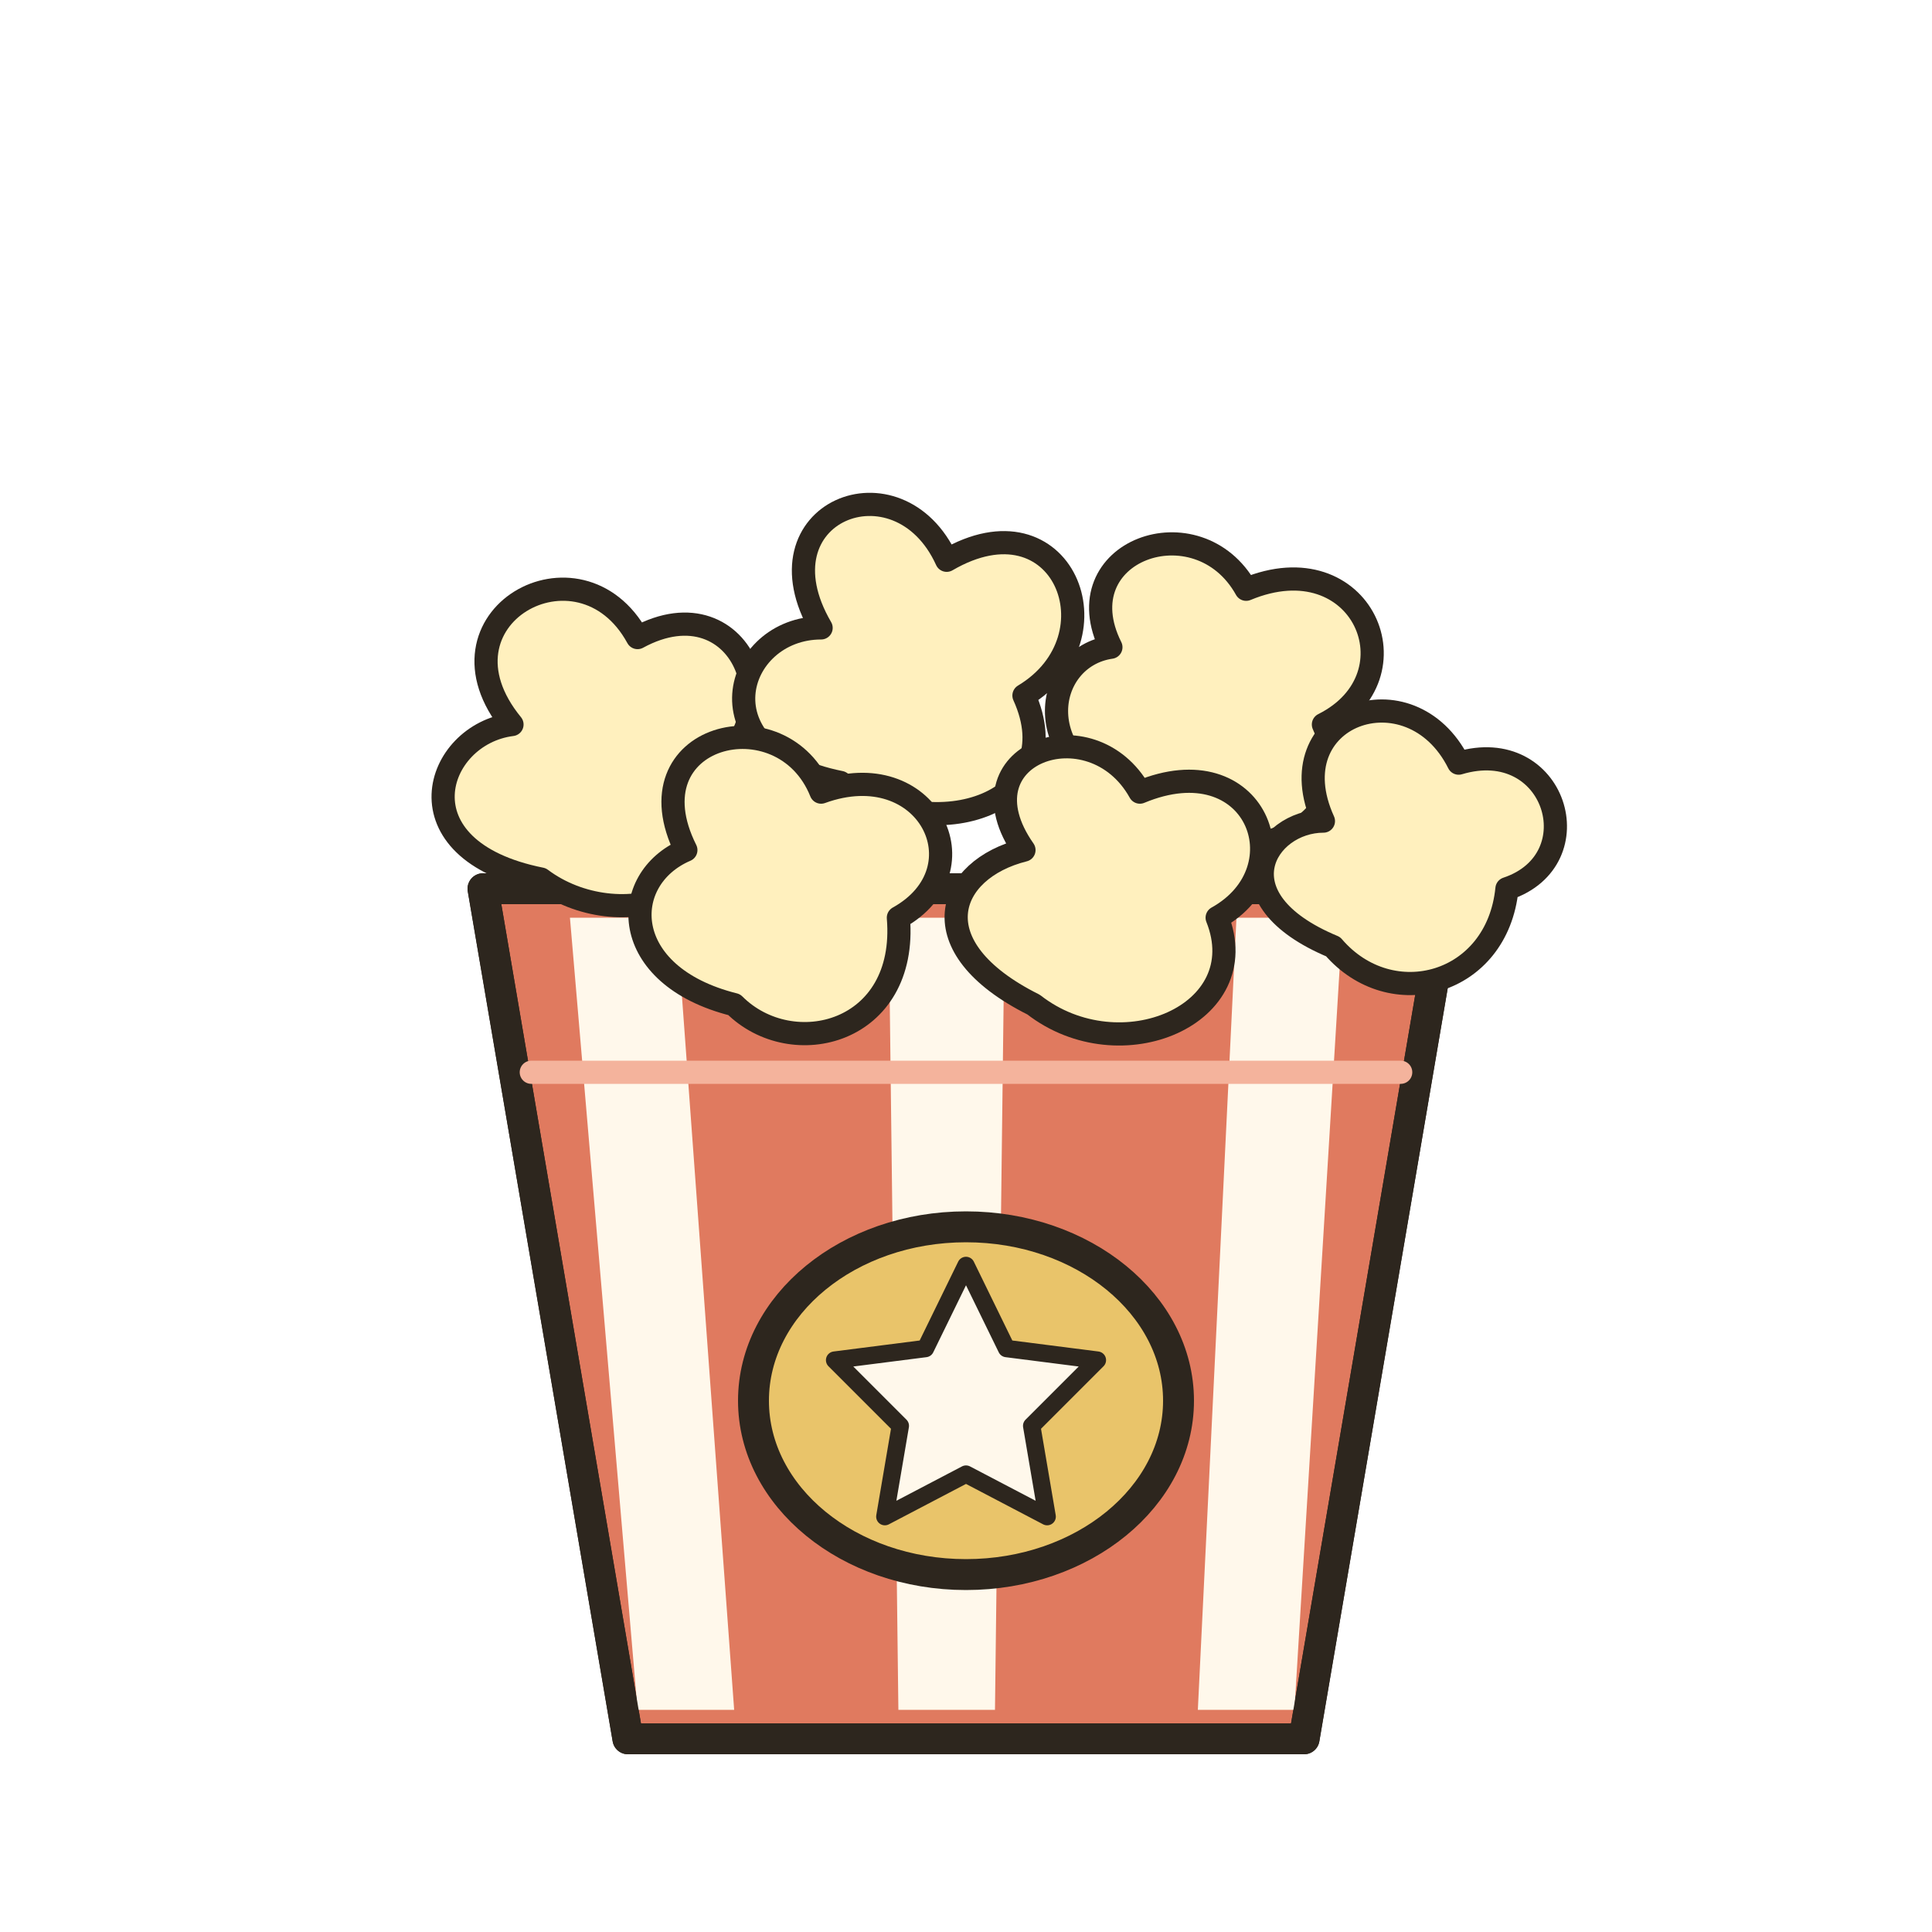
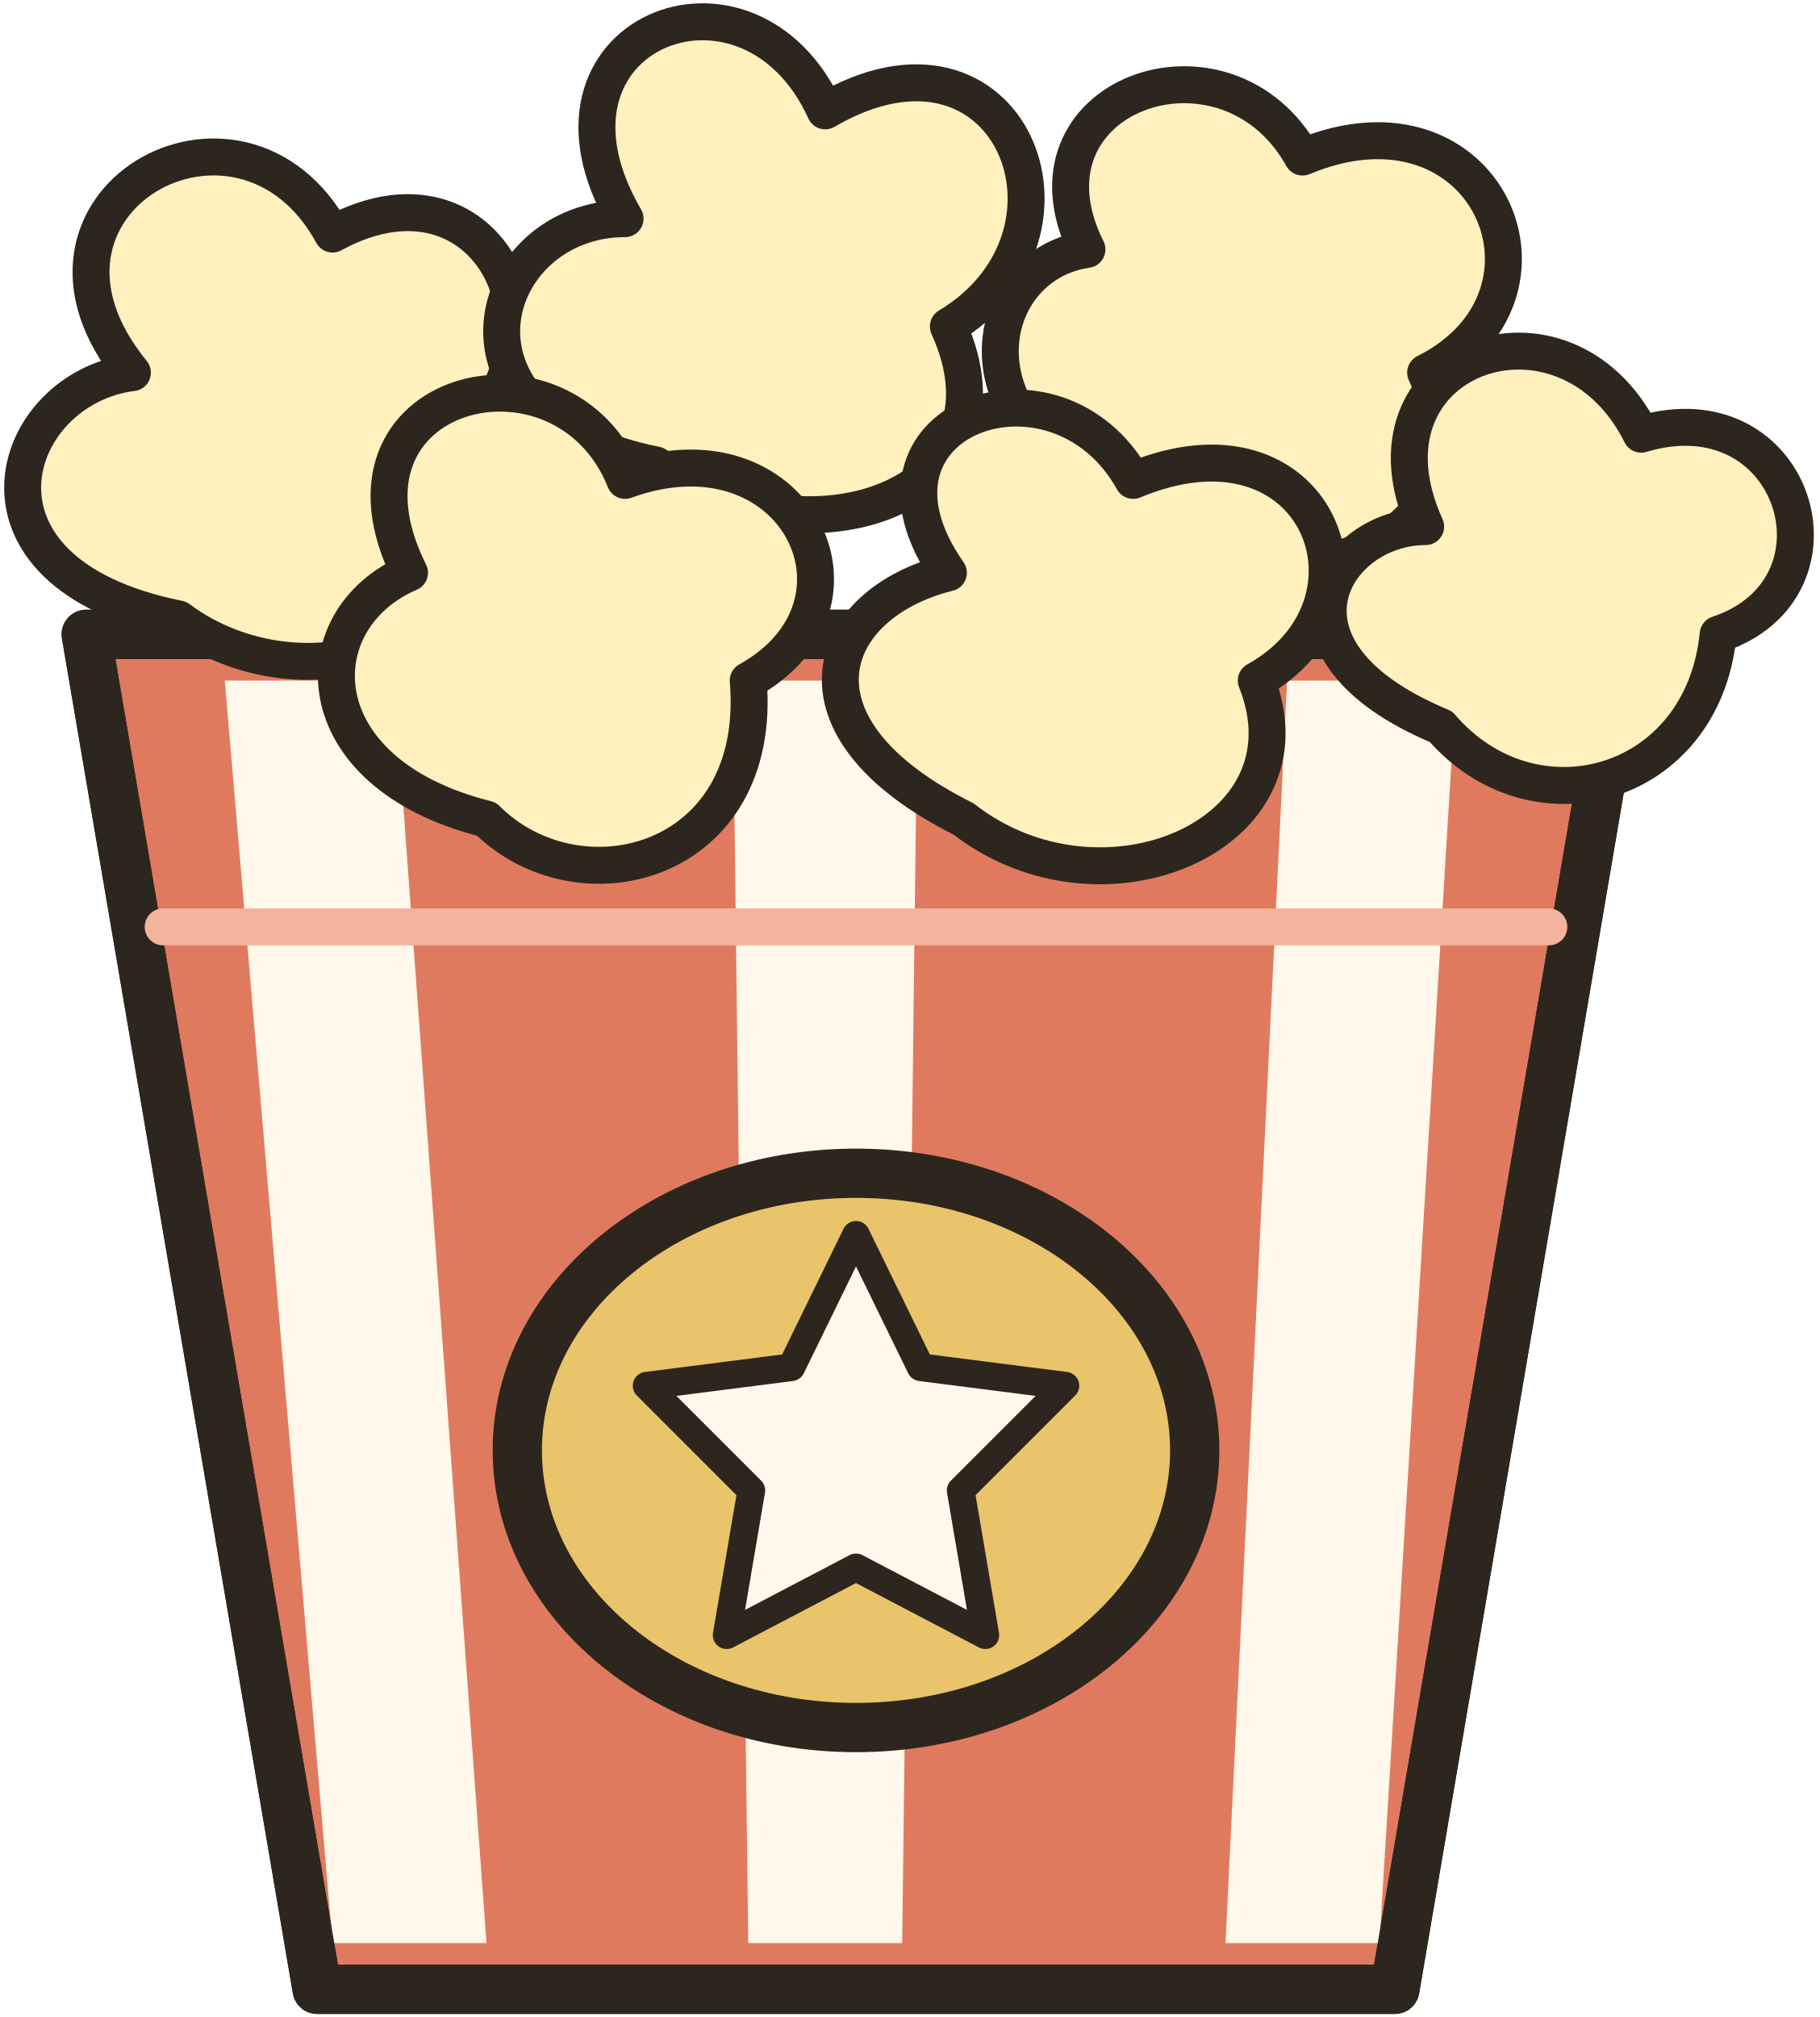
- <svg xmlns="http://www.w3.org/2000/svg" viewBox="0 0 1000 1000" data-asset-id="fh_popcorn">
+ <svg xmlns="http://www.w3.org/2000/svg" viewBox="222 254 591 655" data-asset-id="fh_popcorn">
  <g id="prop" stroke="#2d261e" stroke-width="16" stroke-linejoin="round" stroke-linecap="round">
    <path d="M250 460 H750 L675 900 H325 Z" fill="#e07a5f" />
    <g fill="#fff8eb" stroke="none">
      <path d="M295 475 H350 L380 885 H330 Z" />
      <path d="M460 475 H520 L515 885 H465 Z" />
      <path d="M640 475 H695 L670 885 H620 Z" />
    </g>
    <path d="M250 460 H750 L675 900 H325 Z" fill="none" />
    <g fill="#fff0be" stroke-width="12">
      <path d="M280 455 C205 440 225 380 265 375 C220 320 300 275 330 330 C385 300 415 375 360 405 C390 465 320 485 280 455 Z" />
      <path d="M435 405 C360 390 380 325 425 325 C390 265 465 235 490 290 C550 255 580 330 530 360 C555 415 485 440 435 405 Z" />
      <path d="M590 415 C530 395 540 340 575 335 C550 285 620 260 645 305 C705 280 735 350 685 375 C710 430 640 460 590 415 Z" />
      <path d="M690 490 C630 465 655 425 685 425 C660 370 730 345 755 395 C805 380 825 445 780 460 C775 510 720 525 690 490 Z" />
      <path d="M380 520 C320 505 320 455 355 440 C325 380 405 360 425 410 C480 390 510 450 465 475 C470 535 410 550 380 520 Z" />
      <path d="M535 520 C475 490 490 450 530 440 C495 390 565 365 590 410 C650 385 675 450 630 475 C650 525 580 555 535 520 Z" />
    </g>
    <path d="M275 555 L725 555" fill="none" stroke="#f4b39c" stroke-width="12" />
    <ellipse cx="500" cy="725" rx="110" ry="90" fill="#e9c46a" />
    <path d="M500 655 L521 698 L568 704 L534 738 L542 785 L500 763 L458 785 L466 738 L432 704 L479 698 Z" fill="#fff8eb" stroke-width="9" />
  </g>
</svg>
